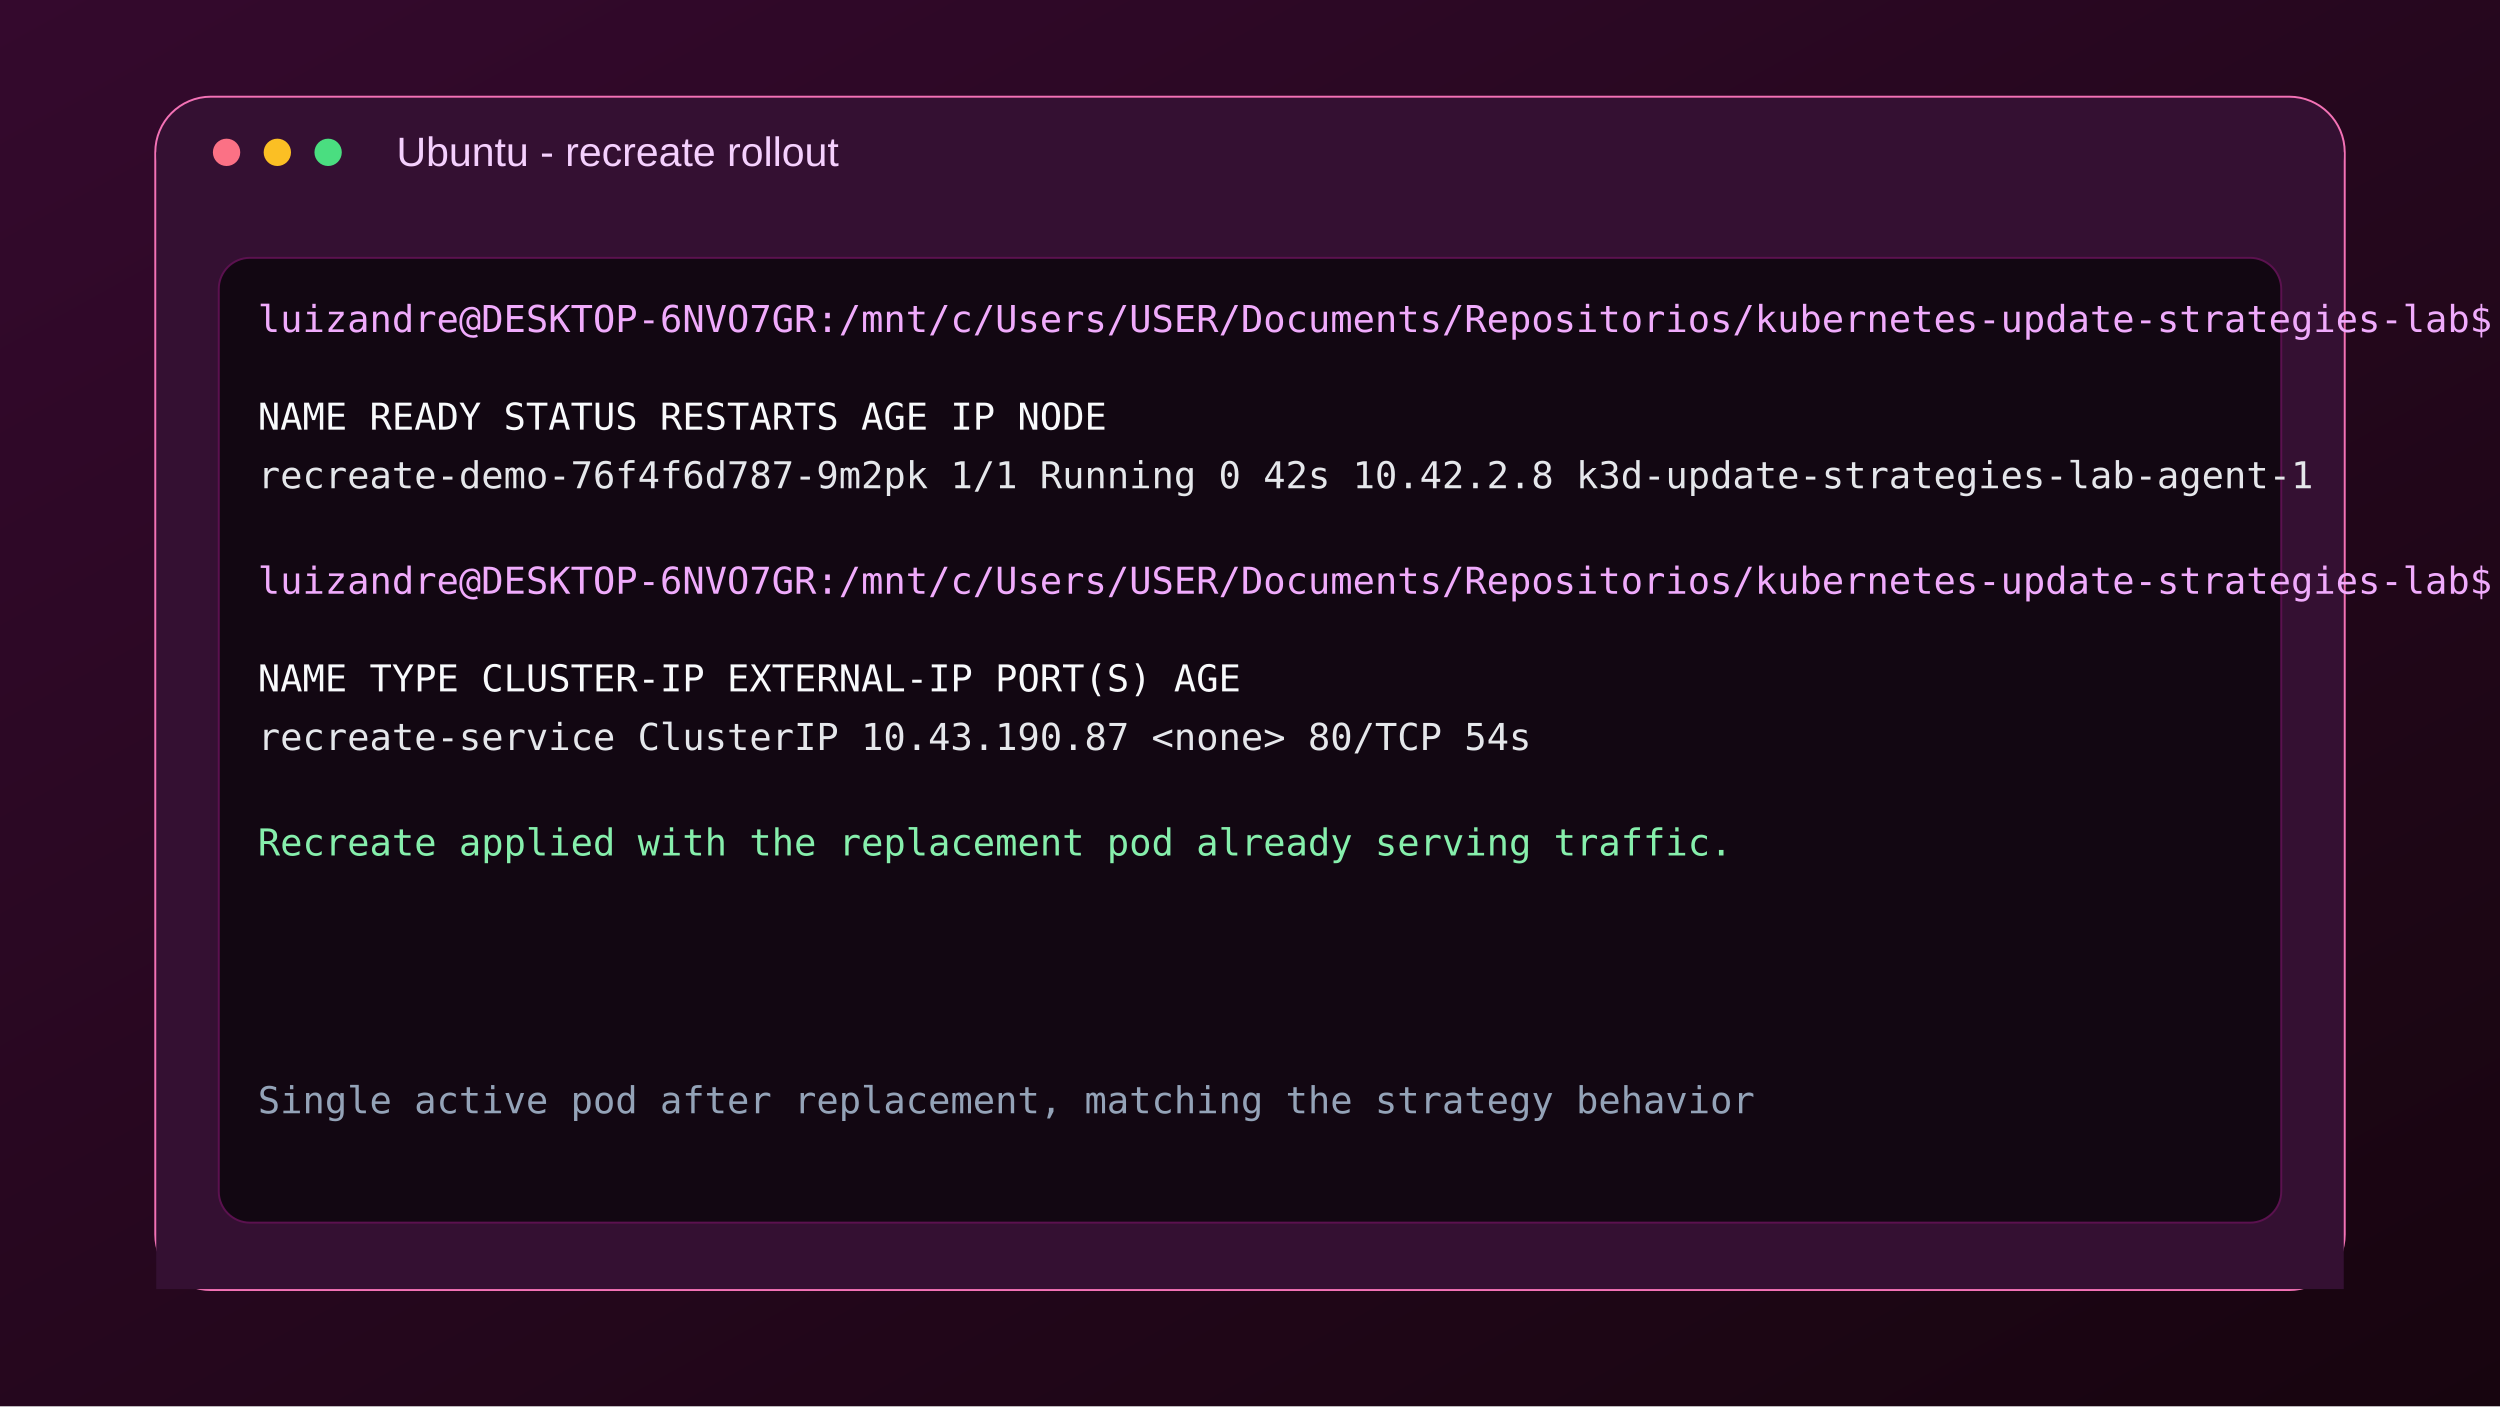
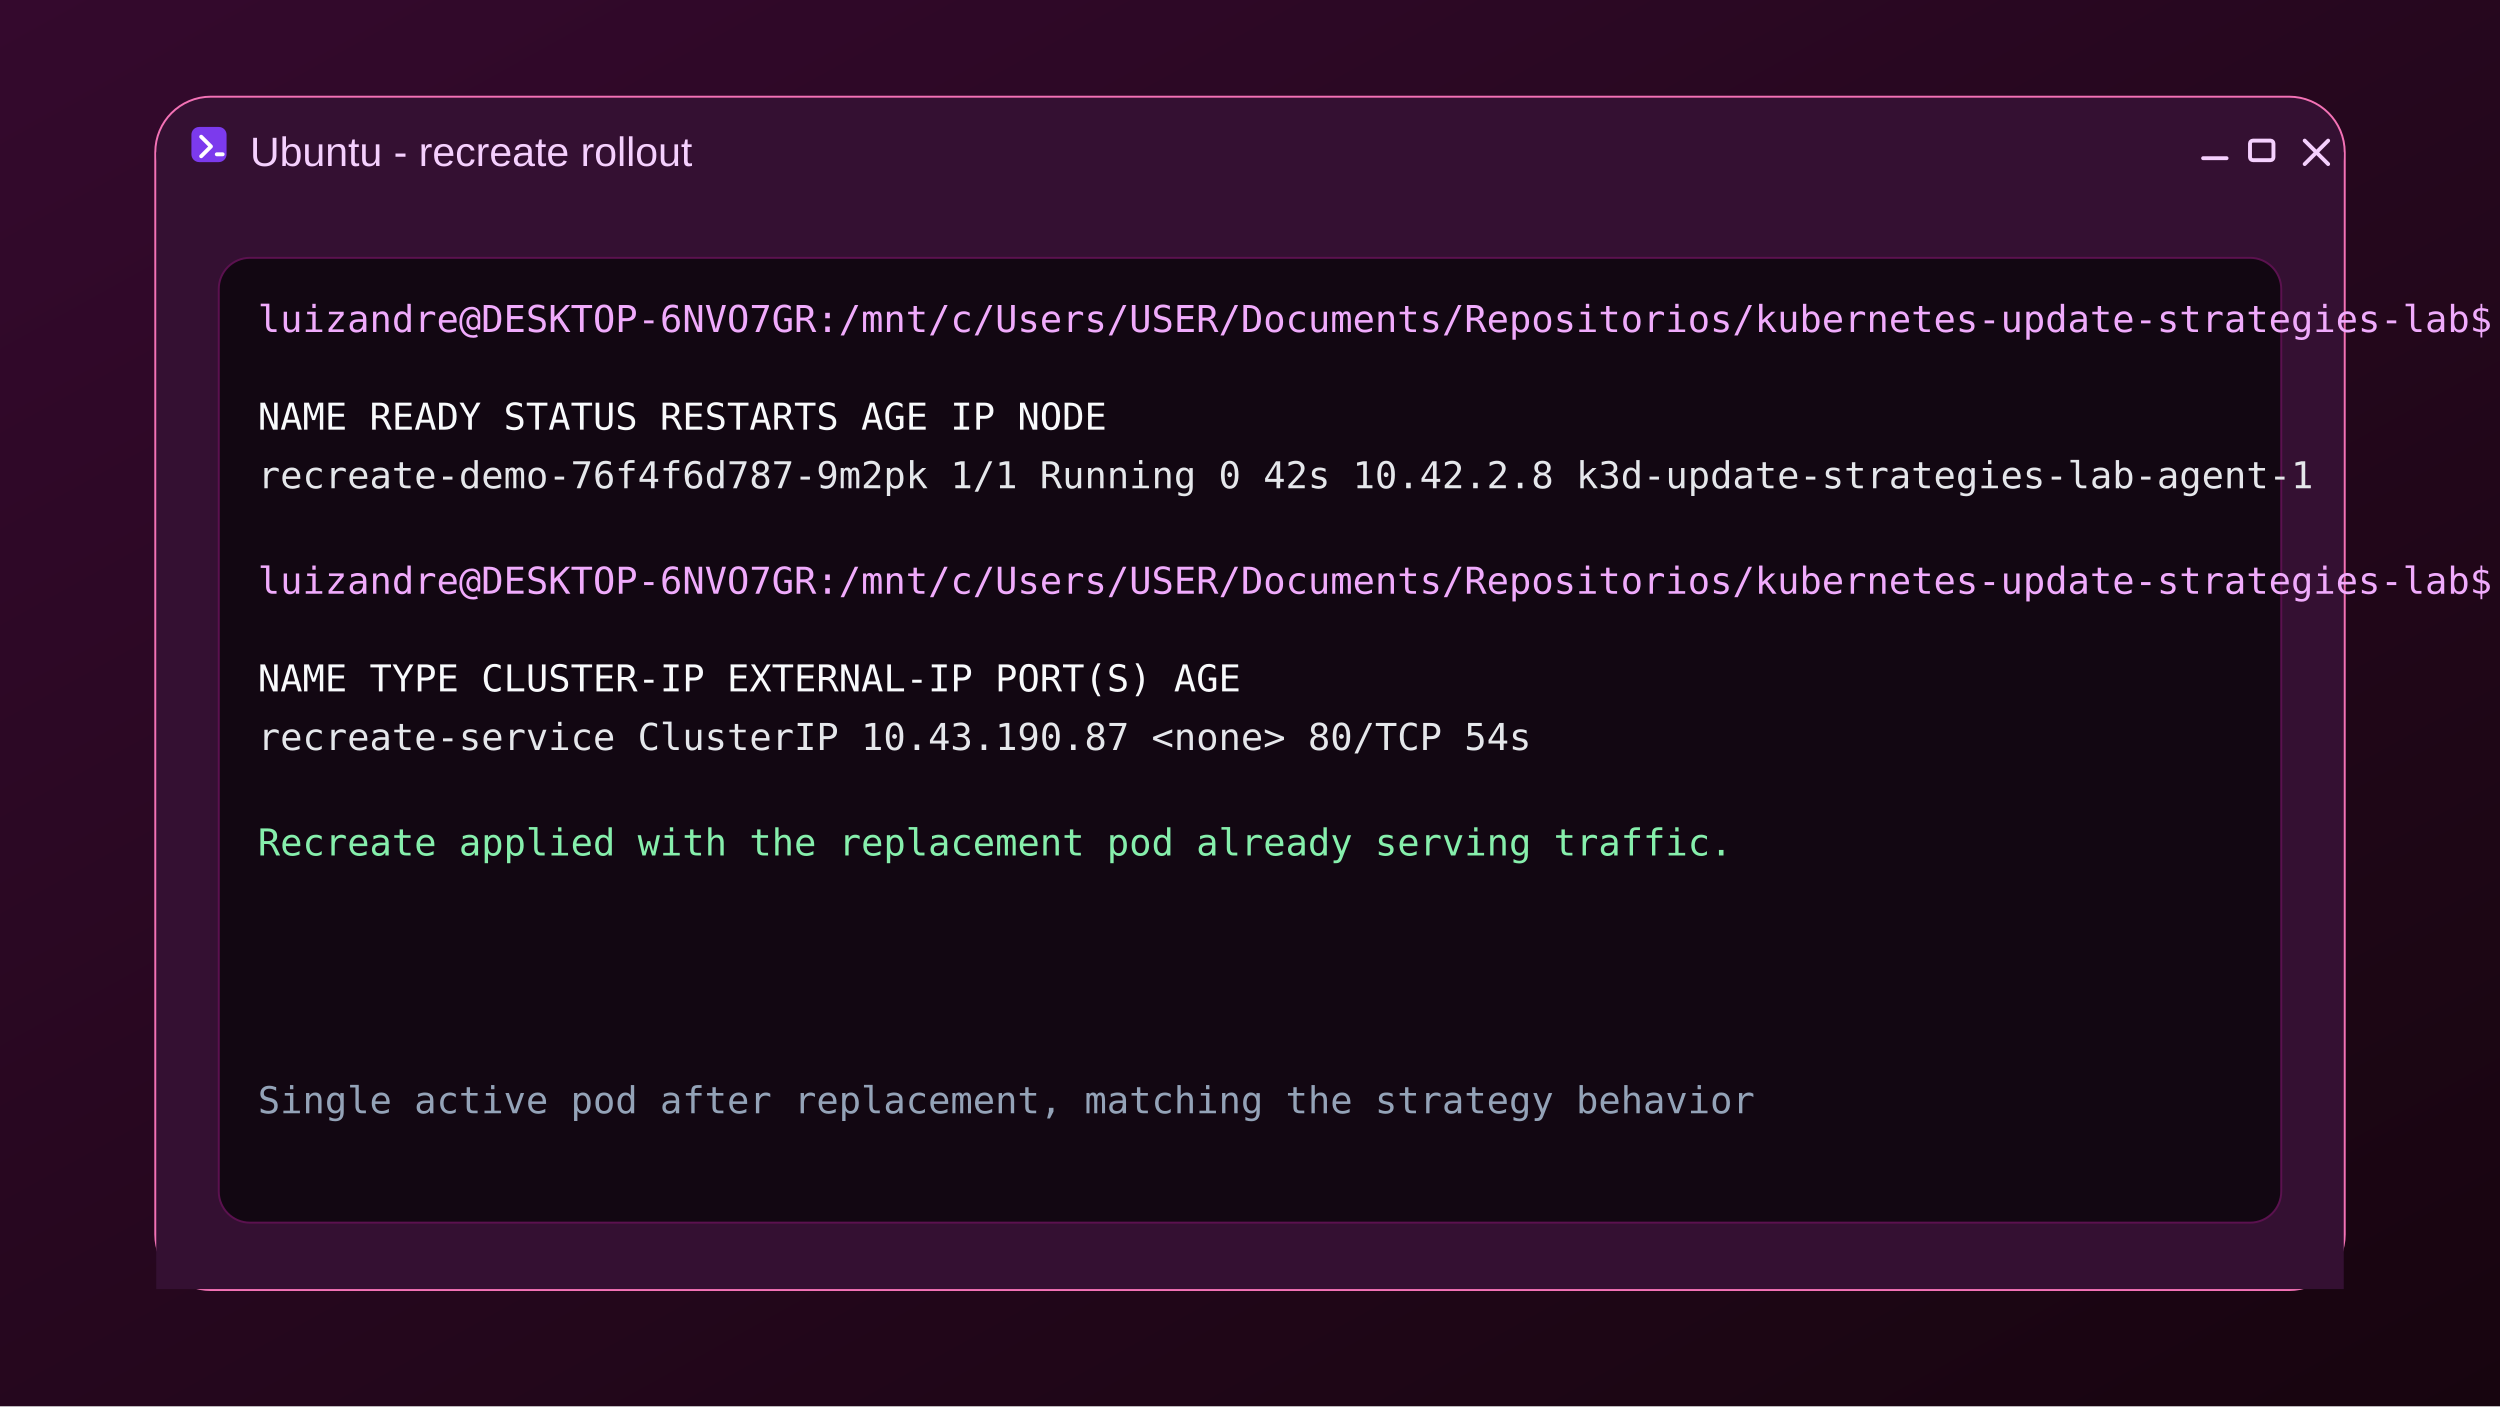
<svg xmlns="http://www.w3.org/2000/svg" width="1280" height="720" viewBox="0 0 1280 720" role="img" aria-labelledby="title desc">
  <defs>
    <linearGradient id="bg" x1="0" x2="1" y1="0" y2="1">
      <stop offset="0%" stop-color="#34092d" />
      <stop offset="100%" stop-color="#17050f" />
    </linearGradient>
  </defs>
  <rect width="1280" height="720" fill="url(#bg)" />
  <rect x="90" y="62" width="1100" height="596" rx="30" fill="#000000" opacity="0.28" />
  <rect x="80" y="50" width="1120" height="610" rx="28" fill="#1a0a18" stroke="#f472b6" stroke-width="2" />
  <rect x="80" y="50" width="1120" height="56" rx="28" fill="#341032" />
  <rect x="80" y="78" width="1120" height="582" fill="#341032" />
-   <circle cx="116" cy="78" r="7" fill="#fb7185" />
-   <circle cx="142" cy="78" r="7" fill="#fbbf24" />
-   <circle cx="168" cy="78" r="7" fill="#4ade80" />
-   <text x="203" y="85" fill="#f5d0fe" font-family="Segoe UI, Arial, sans-serif" font-size="21">Ubuntu - recreate rollout</text>
+   <rect x="98" y="65" width="18" height="18" rx="4" fill="#7c3aed" />
+   <path d="M103 70 l5 5 -5 5 M111 79 h3" fill="none" stroke="#ffffff" stroke-width="2" stroke-linecap="round" stroke-linejoin="round" />
+   <text x="128" y="85" fill="#f5d0fe" font-family="Segoe UI, Arial, sans-serif" font-size="21">Ubuntu - recreate rollout</text>
+   <g stroke="#f5d0fe" stroke-width="2" stroke-linecap="round" stroke-linejoin="round" fill="none">
+     <line x1="1128" y1="81" x2="1140" y2="81" />
+     <rect x="1152" y="72" width="12" height="10" rx="1.5" />
+     <path d="M1180 72 l12 12 M1192 72 l-12 12" />
+   </g>
  <rect x="112" y="132" width="1056" height="494" rx="16" fill="#120712" stroke="#5b114f" />
  <g font-family="Cascadia Code, Consolas, monospace" font-size="19">
    <text x="132" y="170" fill="#f0abfc">luizandre@DESKTOP-6NVO7GR:/mnt/c/Users/USER/Documents/Repositorios/kubernetes-update-strategies-lab$ kubectl get pods -n update-strategies -l app=recreate-demo -o wide</text>
    <text x="132" y="220" fill="#f8fafc">NAME                            READY   STATUS    RESTARTS   AGE   IP         NODE</text>
    <text x="132" y="250" fill="#e5e7eb">recreate-demo-76f4f6d787-9m2pk  1/1     Running   0          42s   10.42.2.8  k3d-update-strategies-lab-agent-1</text>
    <text x="132" y="304" fill="#f0abfc">luizandre@DESKTOP-6NVO7GR:/mnt/c/Users/USER/Documents/Repositorios/kubernetes-update-strategies-lab$ kubectl get svc recreate-service -n update-strategies</text>
    <text x="132" y="354" fill="#f8fafc">NAME               TYPE        CLUSTER-IP      EXTERNAL-IP   PORT(S)   AGE</text>
    <text x="132" y="384" fill="#e5e7eb">recreate-service   ClusterIP   10.43.190.87   &lt;none&gt;        80/TCP    54s</text>
    <text x="132" y="438" fill="#86efac">Recreate applied with the replacement pod already serving traffic.</text>
    <text x="132" y="570" fill="#94a3b8">Single active pod after replacement, matching the strategy behavior</text>
  </g>
</svg>
